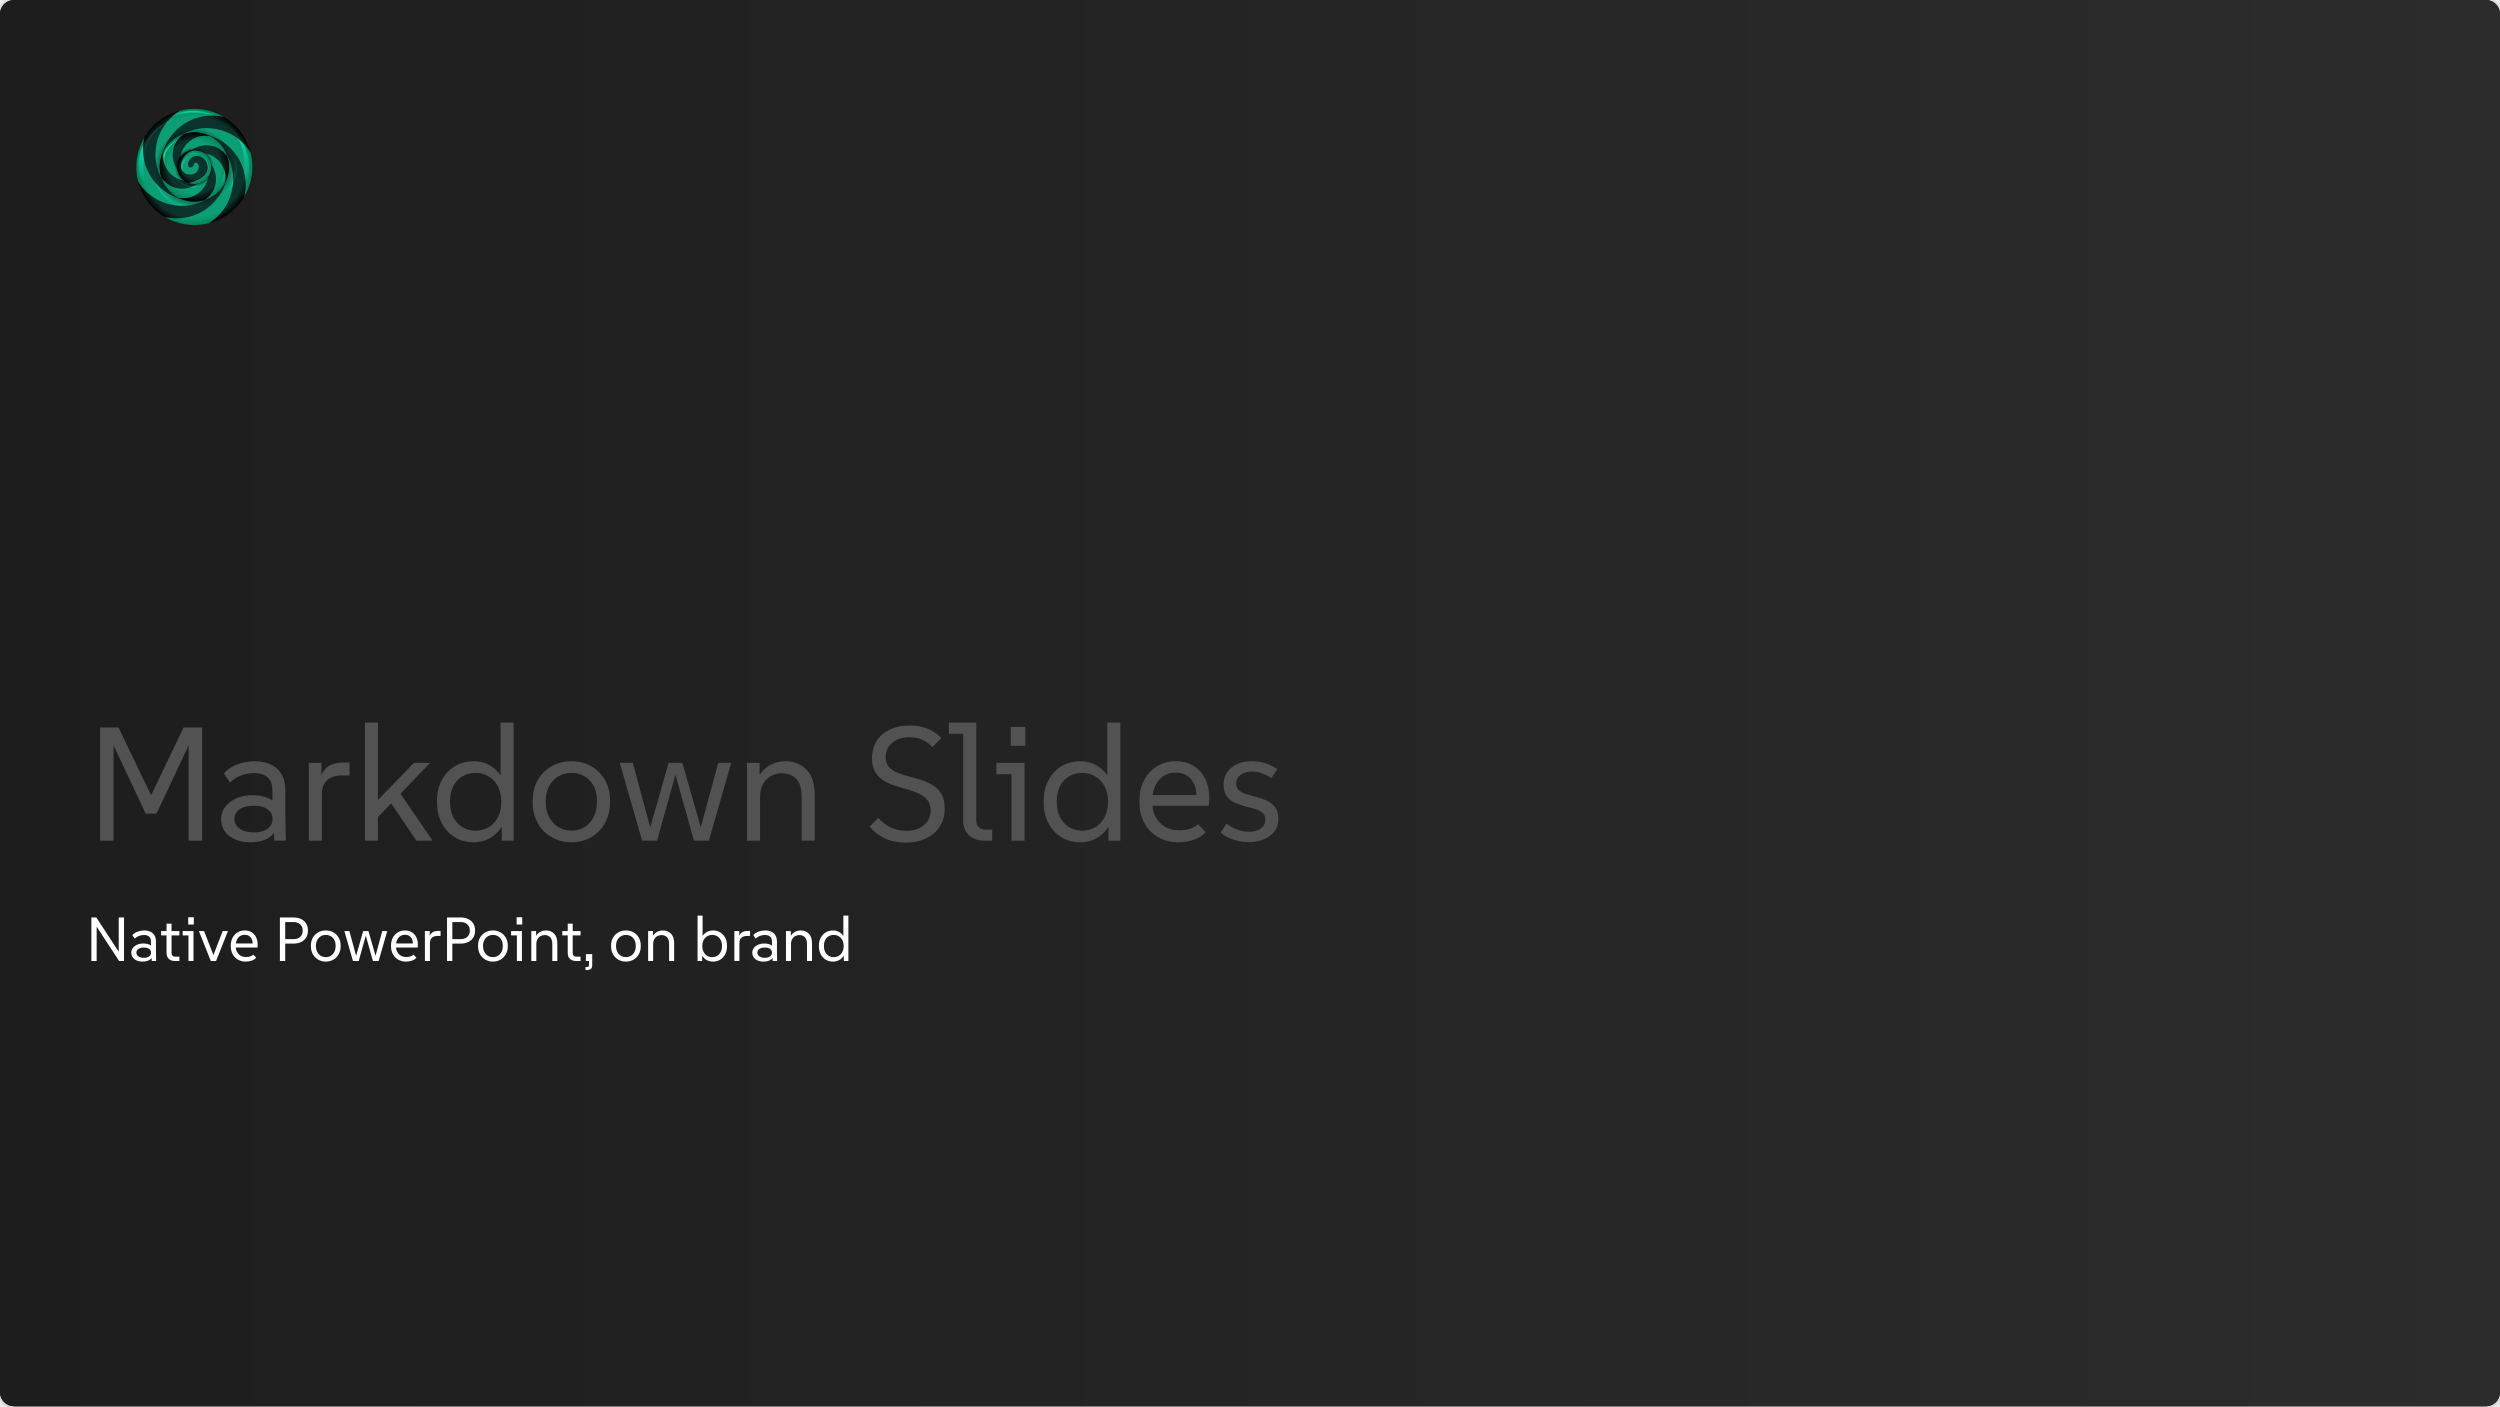
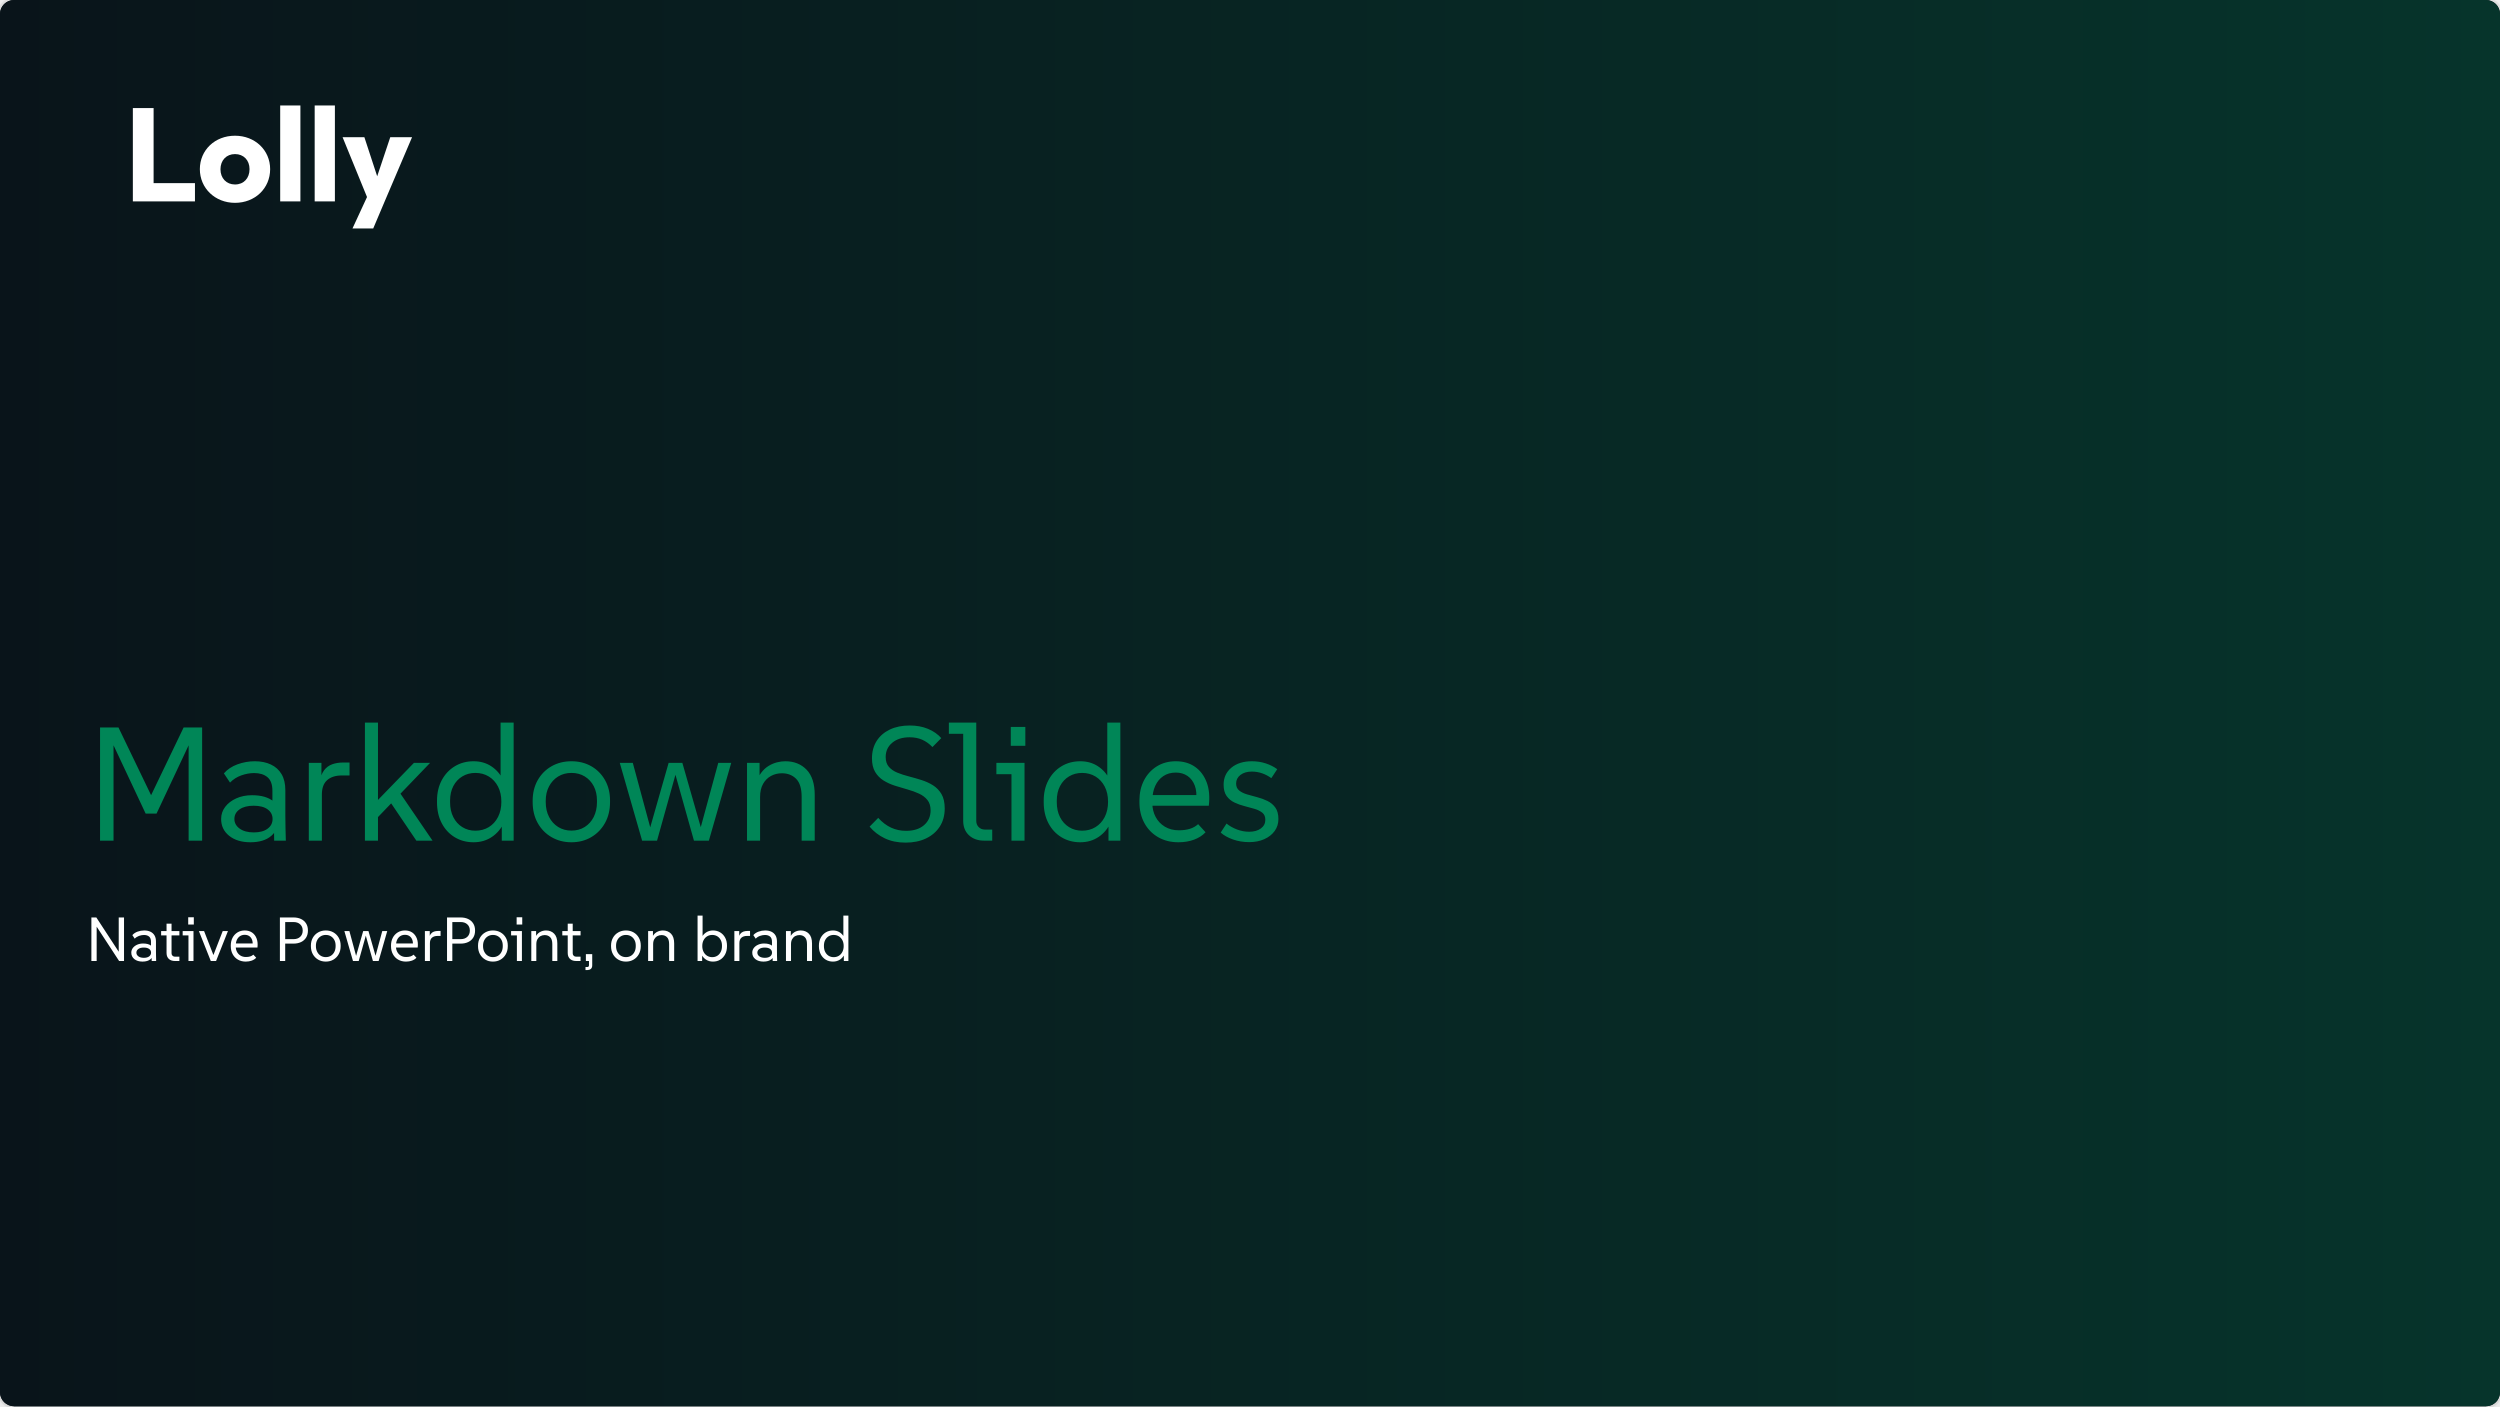
<svg xmlns="http://www.w3.org/2000/svg" width="1065.312" height="599.234" viewBox="0 0 1065.312 599.234">
  <defs>
-     <linearGradient id="svggrad-2" x1="0" x2="1065.312" y1="299.617" y2="299.617" gradientUnits="userSpaceOnUse">
-       <stop offset="0%" stop-color="#1d1d1d" />
-       <stop offset="100%" stop-color="#2c2c2c" />
+     <linearGradient id="b" x1="0" x2="1065.312" y1="299.617" y2="299.617" gradientUnits="userSpaceOnUse">
+       <stop offset="0%" stop-color="#09141a" />
+       <stop offset="100%" stop-color="#06342b" />
    </linearGradient>
-     <filter id="shadow-1" width="1093.312" height="627.234" x="-14" y="-13" filterUnits="userSpaceOnUse">
+     <filter id="a" width="1093.312" height="627.234" x="-14" y="-13" filterUnits="userSpaceOnUse">
      <feGaussianBlur in="SourceGraphic" stdDeviation="2" />
    </filter>
  </defs>
  <g>
    <g>
-       <rect width="1067.312" height="601.234" x="-1" y="-1" fill="rgba(0,0,0,0.06)" rx="7" ry="7" />
-       <rect width="1065.312" height="599.234" y="1" fill="rgba(0,0,0,0.12)" filter="url(#shadow-1)" rx="6" ry="6" />
-       <rect width="1065.312" height="599.234" fill="#030711" rx="6" ry="6" />
-       <rect width="1065.312" height="599.234" fill="url(#svggrad-2)" rx="6" ry="6" />
+       <rect width="1067.312" height="601.234" x="-1" y="-1" fill-opacity=".06" rx="7" ry="7" />
+       <rect width="1065.312" height="599.234" y="1" fill-opacity=".12" filter="url(#a)" rx="6" ry="6" />
+       <rect width="1065.312" height="599.234" fill="#09141a" rx="6" ry="6" />
+       <rect width="1065.312" height="599.234" fill="url(#b)" rx="6" ry="6" />
      <g>
        <g>
-           <path fill="#525252" d="M6 0v-48.23h7.85L29.1-16.57h-2.69l15.21-31.66h7.88V0h-5.75v-44.82l1.95.04-15.63 33.26h-4.63L9.8-44.78l1.95-.04V0zm74.2 0-.13-10.47-.62-1.86v-8.89q0-4.07-2.11-5.82-2.1-1.76-5.68-1.76-2.69 0-5.48 1t-4.79 3.06l-2.61-3.92q2.2-2.55 5.78-3.86 3.59-1.31 7.38-1.31 3.92 0 6.85 1.38 2.93 1.37 4.55 4.1 1.62 2.72 1.62 6.85v10.61q0 2.76.07 5.48T85.17 0zM70.08.69q-5.65 0-9.07-2.76-3.41-2.75-3.41-7.16 0-2.9 1.73-5.17 1.72-2.27 4.72-3.62 2.99-1.34 6.71-1.34 6 0 9.2 2.69 3.21 2.68 3.21 7.02h-1.04q0 4.9-3.17 7.62T70.08.69m1.44-4.2q3.79 0 5.89-1.59 2.11-1.58 2.11-4.13t-2.11-4.1q-2.1-1.55-5.96-1.55-3.79 0-5.99 1.55-2.21 1.55-2.21 4.1 0 2.48 2.24 4.1t6.03 1.62M94.96 0v-33.14h5.38v8.47l-.76-.08q.47-3.35 1.87-5.2t3.5-2.6q2.09-.74 4.56-.74h2.81v5.51h-3.23q-4.04 0-6.3 1.99-2.26 1.98-2.26 6.15V0zm26.87-7.33-.37-6.95 18.29-18.86h6.89zM118.87 0v-50.3h5.57V0zm21.92 0L128.3-18.49l4.21-3.74L147.68 0zm24.37.69q-4.5 0-8.04-2.16-3.53-2.15-5.53-5.99-2-3.83-2-8.91v-.65q0-4.97 2.03-8.76 2.04-3.79 5.57-5.92 3.52-2.13 8-2.13 4.27 0 7.53 2.14 3.26 2.15 5.03 5.78l-1.07 1.3V-50.3h5.57V0h-5.06v-8.98l1.02 1.11q-1.83 4-5.22 6.28-3.38 2.28-7.83 2.28m.78-4.93q3.22 0 5.72-1.53t3.93-4.31q1.42-2.78 1.42-6.48 0-3.73-1.42-6.48-1.43-2.76-3.93-4.29t-5.72-1.53q-3.1 0-5.55 1.48-2.45 1.47-3.84 4.12t-1.39 6.24v.65q0 3.64 1.39 6.37t3.84 4.24q2.45 1.52 5.55 1.52M206.87.69q-4.74 0-8.49-2.19-3.75-2.18-5.89-6.03t-2.14-8.87v-.61q0-4.94 2.14-8.74 2.14-3.79 5.89-5.94 3.75-2.14 8.49-2.14t8.46 2.12q3.71 2.13 5.85 5.91 2.14 3.77 2.14 8.67v.73q0 5.02-2.14 8.87t-5.85 6.03Q211.61.69 206.87.69m0-4.97q3.22 0 5.67-1.54t3.83-4.28q1.38-2.75 1.38-6.3v-.73q0-3.47-1.38-6.1t-3.83-4.13-5.67-1.5q-3.18 0-5.65 1.52t-3.88 4.19q-1.42 2.67-1.42 6.14v.61q0 3.55 1.42 6.3 1.41 2.74 3.88 4.28t5.65 1.54M236.99 0l-9.52-33.14h5.55l7.97 29.48-1.12.01 8.42-29.49h5.85l8.42 29.41-1.12-.01 8-29.4h5.52L265.44 0h-6.36l-8.83-31.44h1.89L243.35 0zm44.7 0v-33.14h5.35v8.95h-1.5q.77-2.84 2.16-4.7 1.4-1.86 3.18-2.95t3.64-1.54q1.87-.45 3.47-.45 5.6 0 9.08 3.59 3.47 3.59 3.47 10.76V0h-5.57v-18.66q0-5.34-2.36-7.7-2.36-2.35-6.04-2.35-2.55 0-4.66 1.14-2.11 1.15-3.38 3.39-1.27 2.25-1.27 5.6V0zm67.57.84q-5.05 0-8.89-1.84t-6.44-4.97l3.67-3.73q2.56 2.82 5.5 4.17t6.37 1.35q4.86 0 7.65-2.42 2.8-2.42 2.8-6.29 0-2.74-1.36-4.43-1.36-1.7-3.59-2.72-2.22-1.03-4.88-1.77t-5.32-1.59q-2.66-.84-4.89-2.22-2.22-1.38-3.58-3.64t-1.36-5.8q0-4.29 2-7.43 1.99-3.13 5.62-4.86 3.62-1.72 8.47-1.72 4.32 0 7.77 1.43t5.67 3.95l-3.76 3.81q-2.01-2.08-4.38-3.13-2.36-1.04-5.34-1.04-4.62 0-7.41 2.33-2.8 2.33-2.8 6.1 0 2.61 1.37 4.18 1.38 1.57 3.6 2.47 2.23.91 4.92 1.6t5.38 1.55q2.69.85 4.92 2.25 2.22 1.4 3.6 3.75 1.37 2.35 1.37 6.11 0 4.44-2.11 7.71-2.1 3.27-5.86 5.06-3.75 1.78-8.71 1.78M382.73 0q-3.99 0-6.46-2.3-2.46-2.3-2.46-6.18v-39.53l2.49 2.49h-8.59v-4.78h11.67v41.91q0 1.58 1.04 2.62 1.04 1.05 2.62 1.05h3.14V0zm11.65 0v-30.81l2.49 2.49h-8.92v-4.82h12V0zm-.29-40.42v-8.03h6.2v8.03zM423.69.69q-4.51 0-8.04-2.16-3.53-2.15-5.53-5.99-2-3.83-2-8.91v-.65q0-4.97 2.03-8.76t5.56-5.92 8.01-2.13q4.27 0 7.53 2.14 3.26 2.15 5.03 5.78l-1.07 1.3V-50.3h5.57V0h-5.06v-8.98l1.01 1.11q-1.83 4-5.21 6.28T423.69.69m.78-4.93q3.22 0 5.72-1.53t3.93-4.31q1.42-2.78 1.42-6.48 0-3.73-1.42-6.48-1.43-2.76-3.93-4.29t-5.72-1.53q-3.1 0-5.55 1.48-2.45 1.47-3.84 4.12t-1.39 6.24v.65q0 3.64 1.39 6.37t3.84 4.24q2.45 1.52 5.55 1.52M465.52.69q-4.9 0-8.65-2.17-3.76-2.17-5.86-6.03t-2.1-8.89v-.69q0-4.82 1.93-8.58 1.93-3.75 5.44-5.96 3.52-2.2 8.13-2.2 4.76 0 8.14 2.34 3.37 2.34 4.99 6.58t.93 10.03h-25.56v-4.55h22.53l-2.41 2.41q.48-3.72-.52-6.41-1-2.68-3.1-4.13t-5-1.45q-3.1 0-5.34 1.52-2.24 1.51-3.44 4.17-1.21 2.65-1.21 6.23v1.24q0 3.1 1.38 5.72t3.93 4.17 5.99 1.55q2.62 0 4.65-.62 2.04-.62 3.55-2l3.17 3.45q-1.93 2.06-4.92 3.17-3 1.1-6.65 1.1m30.14-.06q-3.67 0-6.88-1.13-3.21-1.12-5.24-2.94l2.49-3.84q1.89 1.54 4.45 2.52 2.57.97 5.18.97 3.08 0 4.99-1.4 1.91-1.41 1.91-3.69 0-1.99-1.29-3.03-1.29-1.03-3.31-1.64-2.03-.6-4.29-1.17t-4.29-1.54q-2.02-.97-3.31-2.75-1.29-1.79-1.29-4.87 0-4.42 3.29-7.19 3.3-2.76 8.79-2.76 3.13 0 5.9.92 2.78.92 4.87 2.46l-2.52 3.82q-1.74-1.29-3.85-2.04-2.11-.76-4.46-.76-2.97 0-4.83 1.42t-1.86 3.67q0 1.92 1.3 2.97t3.36 1.66q2.05.6 4.35 1.2t4.35 1.6 3.35 2.81q1.31 1.81 1.31 4.93 0 2.88-1.61 5.08-1.6 2.21-4.41 3.46-2.8 1.26-6.45 1.26" transform="translate(36.63,358.22)" />
+           <path fill="#008657" d="M6 0v-48.23h7.85L29.1-16.57h-2.69l15.21-31.66h7.88V0h-5.75v-44.82l1.95.04-15.63 33.26h-4.63L9.8-44.78l1.95-.04V0zm74.2 0-.13-10.47-.62-1.86v-8.89q0-4.07-2.11-5.82-2.1-1.76-5.68-1.76-2.69 0-5.48 1t-4.79 3.06l-2.61-3.92q2.2-2.55 5.78-3.86 3.59-1.31 7.38-1.31 3.92 0 6.85 1.38 2.93 1.37 4.55 4.1 1.62 2.72 1.62 6.85v10.61q0 2.76.07 5.48T85.17 0zM70.08.69q-5.65 0-9.07-2.76-3.41-2.75-3.41-7.16 0-2.9 1.73-5.17 1.72-2.27 4.72-3.62 2.99-1.34 6.71-1.34 6 0 9.2 2.69 3.21 2.68 3.21 7.02h-1.04q0 4.9-3.17 7.62T70.08.69m1.44-4.2q3.79 0 5.89-1.59 2.11-1.58 2.11-4.13t-2.11-4.1q-2.1-1.55-5.96-1.55-3.79 0-5.99 1.55-2.21 1.55-2.21 4.1 0 2.48 2.24 4.1t6.03 1.62M94.96 0v-33.14h5.38v8.47l-.76-.08q.47-3.35 1.87-5.2t3.5-2.6q2.09-.74 4.56-.74h2.81v5.51h-3.23q-4.04 0-6.3 1.99-2.26 1.98-2.26 6.15V0zm26.87-7.33-.37-6.95 18.29-18.86h6.89zM118.87 0v-50.3h5.57V0zm21.92 0L128.3-18.49l4.21-3.74L147.68 0zm24.37.69q-4.5 0-8.04-2.16-3.53-2.15-5.53-5.99-2-3.83-2-8.91v-.65q0-4.97 2.03-8.76 2.04-3.79 5.57-5.92 3.52-2.13 8-2.13 4.27 0 7.53 2.14 3.26 2.15 5.03 5.78l-1.07 1.3V-50.3h5.57V0h-5.06v-8.98l1.02 1.11q-1.83 4-5.22 6.28-3.38 2.28-7.83 2.28m.78-4.93q3.22 0 5.72-1.53t3.93-4.31q1.42-2.78 1.42-6.48 0-3.73-1.42-6.48-1.43-2.76-3.93-4.29t-5.72-1.53q-3.1 0-5.55 1.48-2.45 1.47-3.84 4.12t-1.39 6.24v.65q0 3.64 1.39 6.37t3.84 4.24q2.45 1.52 5.55 1.52M206.87.69q-4.74 0-8.49-2.19-3.75-2.18-5.89-6.03t-2.14-8.87v-.61q0-4.94 2.14-8.74 2.14-3.79 5.89-5.94 3.75-2.14 8.49-2.14t8.46 2.12q3.71 2.13 5.85 5.91 2.14 3.77 2.14 8.67v.73q0 5.02-2.14 8.87t-5.85 6.03Q211.61.69 206.87.69m0-4.97q3.22 0 5.67-1.54t3.83-4.28q1.38-2.75 1.38-6.3v-.73q0-3.47-1.38-6.1t-3.83-4.13-5.67-1.5q-3.18 0-5.65 1.52t-3.88 4.19q-1.42 2.67-1.42 6.14v.61q0 3.55 1.42 6.3 1.41 2.74 3.88 4.28t5.65 1.54M236.99 0l-9.52-33.14h5.55l7.97 29.48-1.12.01 8.42-29.49h5.85l8.42 29.41-1.12-.01 8-29.4h5.52L265.44 0h-6.36l-8.83-31.44h1.89L243.35 0zm44.7 0v-33.14h5.35v8.95h-1.5q.77-2.84 2.16-4.7 1.4-1.86 3.18-2.95t3.64-1.54q1.87-.45 3.47-.45 5.6 0 9.08 3.59 3.47 3.59 3.47 10.76V0h-5.57v-18.66q0-5.34-2.36-7.7-2.36-2.35-6.04-2.35-2.55 0-4.66 1.14-2.11 1.15-3.38 3.39-1.27 2.25-1.27 5.6V0zm67.57.84q-5.05 0-8.89-1.84t-6.44-4.97l3.67-3.73q2.56 2.82 5.5 4.17t6.37 1.35q4.86 0 7.65-2.42 2.8-2.42 2.8-6.29 0-2.74-1.36-4.43-1.36-1.7-3.59-2.72-2.22-1.03-4.88-1.77t-5.32-1.59q-2.66-.84-4.89-2.22-2.22-1.38-3.58-3.64t-1.36-5.8q0-4.29 2-7.43 1.99-3.13 5.62-4.86 3.62-1.72 8.47-1.72 4.32 0 7.77 1.43t5.67 3.95l-3.76 3.81q-2.01-2.08-4.38-3.13-2.36-1.04-5.34-1.04-4.62 0-7.41 2.33-2.8 2.33-2.8 6.1 0 2.61 1.37 4.18 1.38 1.57 3.6 2.47 2.23.91 4.92 1.6t5.38 1.55q2.69.85 4.92 2.25 2.22 1.4 3.6 3.75 1.37 2.35 1.37 6.11 0 4.44-2.11 7.71-2.1 3.27-5.86 5.06-3.75 1.78-8.71 1.78M382.73 0q-3.99 0-6.46-2.3-2.46-2.3-2.46-6.18v-39.53l2.49 2.49h-8.59v-4.78h11.67v41.91q0 1.58 1.04 2.62 1.04 1.05 2.62 1.05h3.14V0zm11.65 0v-30.81l2.49 2.49h-8.92v-4.82h12V0zm-.29-40.42v-8.03h6.2v8.03zM423.69.69q-4.51 0-8.04-2.16-3.53-2.15-5.53-5.99-2-3.83-2-8.91v-.65q0-4.97 2.03-8.76t5.56-5.92 8.01-2.13q4.27 0 7.53 2.14 3.26 2.15 5.03 5.78l-1.07 1.3V-50.3h5.57V0h-5.06v-8.98l1.01 1.11q-1.83 4-5.21 6.28T423.69.69m.78-4.93q3.22 0 5.72-1.53t3.93-4.31q1.42-2.78 1.42-6.48 0-3.73-1.42-6.48-1.43-2.76-3.93-4.29t-5.72-1.53q-3.1 0-5.55 1.48-2.45 1.47-3.84 4.12t-1.39 6.24v.65q0 3.64 1.39 6.37t3.84 4.24q2.45 1.52 5.55 1.52M465.52.69q-4.9 0-8.65-2.17-3.76-2.17-5.86-6.03t-2.1-8.89v-.69q0-4.82 1.93-8.58 1.93-3.75 5.44-5.96 3.52-2.2 8.13-2.2 4.76 0 8.14 2.34 3.37 2.34 4.99 6.58t.93 10.03h-25.56v-4.55h22.53l-2.41 2.41q.48-3.72-.52-6.41-1-2.68-3.1-4.13t-5-1.45q-3.1 0-5.34 1.52-2.24 1.51-3.44 4.17-1.21 2.65-1.21 6.23v1.24q0 3.1 1.38 5.72t3.93 4.17 5.99 1.55q2.62 0 4.65-.62 2.04-.62 3.55-2l3.17 3.45q-1.93 2.06-4.92 3.17-3 1.1-6.65 1.1m30.14-.06q-3.67 0-6.88-1.13-3.21-1.12-5.24-2.94l2.49-3.84q1.89 1.54 4.45 2.52 2.57.97 5.18.97 3.08 0 4.99-1.4 1.91-1.41 1.91-3.69 0-1.99-1.29-3.03-1.29-1.03-3.31-1.64-2.03-.6-4.29-1.17t-4.29-1.54q-2.02-.97-3.31-2.75-1.29-1.79-1.29-4.87 0-4.42 3.29-7.19 3.3-2.76 8.79-2.76 3.13 0 5.9.92 2.78.92 4.87 2.46l-2.52 3.82q-1.74-1.29-3.85-2.04-2.11-.76-4.46-.76-2.97 0-4.83 1.42t-1.86 3.67q0 1.92 1.3 2.97t3.36 1.66q2.05.6 4.35 1.2t4.35 1.6 3.35 2.81q1.31 1.81 1.31 4.93 0 2.88-1.61 5.08-1.6 2.21-4.41 3.46-2.8 1.26-6.45 1.26" transform="translate(36.63,358.22)" />
        </g>
      </g>
      <g>
        <g>
          <path fill="#fff" d="M2.31 0v-18.55h2.11L14.85-2.58l-.89.17v-16.14h2.26V0h-2.1L3.73-15.89l.83-.16V0zm25.7 0-.06-4.03-.24-.71v-3.42q0-1.56-.8-2.24-.81-.68-2.19-.68-1.03 0-2.11.39-1.07.38-1.84 1.18l-1-1.51q.84-.98 2.22-1.49 1.38-.5 2.84-.5 1.51 0 2.63.53 1.13.53 1.75 1.58.62 1.04.62 2.63v4.08q0 1.06.03 2.11T29.91 0zm-3.9.26q-2.17 0-3.48-1.05-1.31-1.06-1.31-2.76 0-1.11.66-1.99.66-.87 1.81-1.39 1.16-.52 2.59-.52 2.3 0 3.53 1.04 1.24 1.03 1.24 2.7h-.4q0 1.88-1.22 2.93Q26.31.26 24.11.26m.56-1.61q1.45 0 2.26-.61t.81-1.59-.81-1.58q-.81-.59-2.29-.59-1.46 0-2.3.59-.85.6-.85 1.58 0 .95.86 1.58.86.62 2.32.62M37.85 0q-.65 0-1.28-.18t-1.13-.59q-.5-.4-.8-1.05t-.3-1.58v-12.5h2.13v12.65q0 .61.41 1.01t1 .4h1.93V0zm-5.82-10.89v-1.85h7.78v1.85zM43.68 0v-11.85l.96.96h-3.43v-1.85h4.61V0zm-.11-15.54v-3.09h2.39v3.09zM53.19 0l-5.07-12.74h2.22l4.4 11.31h-.85l4.38-11.31h2.23L55.45 0zm14.9.26q-1.88 0-3.32-.83-1.45-.83-2.25-2.32-.81-1.48-.81-3.42v-.26q0-1.86.74-3.3t2.09-2.29q1.36-.85 3.13-.85 1.83 0 3.13.9t1.92 2.53.36 3.86h-9.83v-1.75h8.66l-.93.93q.19-1.44-.2-2.47-.38-1.03-1.19-1.59-.81-.55-1.92-.55-1.19 0-2.05.58t-1.33 1.6q-.46 1.02-.46 2.4v.48q0 1.19.53 2.2.53 1 1.51 1.6.98.59 2.3.59 1.01 0 1.79-.23.78-.24 1.37-.77l1.22 1.32q-.75.8-1.9 1.22t-2.56.42M82.64 0v-18.55h5.75q1.87 0 3.26.66 1.38.66 2.16 1.91.78 1.24.78 3.02 0 1.74-.78 2.99-.78 1.26-2.16 1.91-1.39.66-3.26.66H83.7v-1.91h4.8q1.73 0 2.79-.99 1.07-1 1.07-2.66 0-1.67-1.07-2.65-1.06-.98-2.79-.98h-4.55l.95-.89V0zm19.56.26q-1.82 0-3.26-.84T96.67-2.9q-.82-1.48-.82-3.41v-.23q0-1.9.82-3.36.83-1.46 2.27-2.28 1.44-.83 3.26-.83 1.83 0 3.25.82 1.43.82 2.25 2.27.83 1.45.83 3.33v.28q0 1.93-.83 3.41-.82 1.48-2.25 2.32-1.42.84-3.25.84m0-1.91q1.24 0 2.18-.59t1.47-1.65q.53-1.05.53-2.42v-.28q0-1.33-.53-2.34t-1.47-1.59-2.18-.58q-1.22 0-2.17.59-.95.58-1.49 1.61-.55 1.02-.55 2.36v.23q0 1.37.55 2.42.54 1.06 1.49 1.65t2.17.59M113.78 0l-3.66-12.74h2.14l3.06 11.33-.43.01 3.24-11.34h2.25l3.24 11.31-.43-.01 3.07-11.3h2.12L124.72 0h-2.44l-3.4-12.09h.73L116.23 0zm22.59.26q-1.88 0-3.32-.83-1.45-.83-2.25-2.32-.81-1.48-.81-3.42v-.26q0-1.86.74-3.3t2.09-2.29 3.13-.85q1.83 0 3.13.9 1.29.9 1.92 2.53.62 1.63.36 3.86h-9.83v-1.75h8.66l-.93.93q.19-1.44-.2-2.47-.38-1.03-1.19-1.59-.81-.55-1.92-.55-1.19 0-2.05.58t-1.33 1.6q-.46 1.02-.46 2.4v.48q0 1.19.53 2.2.53 1 1.51 1.6.98.59 2.3.59 1.01 0 1.79-.23.78-.24 1.37-.77l1.22 1.32q-.75.8-1.9 1.22t-2.56.42m8.06-.26v-12.74h2.07v3.25l-.29-.03q.18-1.29.72-2t1.34-1q.81-.28 1.76-.28h1.08v2.12h-1.25q-1.55 0-2.42.76t-.87 2.37V0zm9.43 0v-18.55h5.75q1.87 0 3.26.66 1.38.66 2.16 1.91.78 1.24.78 3.02 0 1.74-.78 2.99-.78 1.26-2.16 1.91-1.39.66-3.26.66h-4.69v-1.91h4.8q1.73 0 2.79-.99 1.07-1 1.07-2.66 0-1.67-1.07-2.65-1.06-.98-2.79-.98h-4.55l.95-.89V0zm19.56.26q-1.82 0-3.26-.84t-2.27-2.32q-.82-1.48-.82-3.41v-.23q0-1.9.82-3.36.83-1.46 2.27-2.28 1.44-.83 3.26-.83 1.83 0 3.25.82 1.43.82 2.25 2.27.83 1.45.83 3.33v.28q0 1.93-.83 3.41-.82 1.48-2.25 2.32-1.42.84-3.25.84m0-1.91q1.24 0 2.18-.59.95-.59 1.48-1.65.53-1.05.53-2.42v-.28q0-1.33-.53-2.34t-1.48-1.59q-.94-.58-2.18-.58-1.22 0-2.17.59-.95.58-1.49 1.61-.55 1.02-.55 2.36v.23q0 1.37.55 2.42.54 1.06 1.49 1.65t2.17.59M183.63 0v-11.85l.96.96h-3.43v-1.85h4.61V0zm-.11-15.54v-3.09h2.39v3.09zM189.77 0v-12.74h2.05v3.44h-.57q.29-1.09.83-1.81.54-.71 1.22-1.13t1.4-.6q.72-.17 1.33-.17 2.16 0 3.49 1.38 1.34 1.38 1.34 4.14V0h-2.14v-7.18q0-2.05-.91-2.95-.91-.91-2.32-.91-.98 0-1.79.44t-1.3 1.3q-.49.87-.49 2.15V0zm19.04 0q-.66 0-1.29-.18t-1.13-.59q-.5-.4-.8-1.05t-.3-1.58v-12.5h2.13v12.65q0 .61.41 1.01t1 .4h1.93V0zm-5.83-10.89v-1.85h7.78v1.85zM213.03 0v-2.91h2.7v4.76q0 .56-.17.96-.18.4-.48.62-.31.23-.68.33-.37.11-.74.11h-.79v-1.3h.79q.35 0 .52-.21t.17-.53V0zm17.07.26q-1.83 0-3.27-.84t-2.26-2.32-.82-3.41v-.23q0-1.9.82-3.36t2.26-2.28q1.44-.83 3.27-.83 1.82 0 3.25.82t2.25 2.27.82 3.33v.28q0 1.93-.82 3.41t-2.25 2.32-3.25.84m0-1.91q1.23 0 2.18-.59.94-.59 1.47-1.65.53-1.05.53-2.42v-.28q0-1.33-.53-2.34t-1.47-1.59q-.95-.58-2.18-.58t-2.18.59q-.95.58-1.49 1.61-.54 1.02-.54 2.36v.23q0 1.37.54 2.42.54 1.06 1.49 1.65t2.18.59M239.55 0v-12.74h2.06v3.44h-.58q.3-1.09.83-1.81.54-.71 1.23-1.13.68-.42 1.4-.6.71-.17 1.33-.17 2.15 0 3.49 1.38t1.34 4.14V0h-2.15v-7.18q0-2.05-.9-2.95-.91-.91-2.32-.91-.98 0-1.8.44-.81.44-1.3 1.3-.49.87-.49 2.15V0zm27.64.26q-1.7 0-3.02-.87-1.31-.88-1.99-2.39l.39-.44V0h-1.95v-19.34h2.14v9.88l-.41-.5q.67-1.4 1.94-2.22 1.27-.83 2.89-.83 1.73 0 3.08.82t2.13 2.28q.77 1.45.77 3.37v.25q0 1.95-.77 3.42-.77 1.48-2.11 2.31-1.35.82-3.09.82m-.32-1.89q1.2 0 2.14-.58.94-.59 1.47-1.64.54-1.04.54-2.44v-.25q0-1.39-.54-2.4-.53-1.02-1.47-1.59t-2.14-.57q-1.21 0-2.18.59-.96.59-1.51 1.65t-.55 2.49.55 2.49q.55 1.07 1.51 1.66.97.59 2.18.59M276.3 0v-12.74h2.07v3.25l-.29-.03q.18-1.29.72-2t1.34-1q.81-.28 1.76-.28h1.08v2.12h-1.25q-1.55 0-2.42.76t-.87 2.37V0zm16.32 0-.05-4.03-.24-.71v-3.42q0-1.56-.81-2.24t-2.19-.68q-1.03 0-2.1.39-1.08.38-1.84 1.18l-1.01-1.51q.85-.98 2.23-1.49 1.37-.5 2.83-.5 1.51 0 2.64.53 1.12.53 1.75 1.58.62 1.04.62 2.63v4.08q0 1.06.02 2.11.03 1.05.06 2.08zm-3.9.26q-2.17 0-3.48-1.05-1.31-1.06-1.31-2.76 0-1.11.66-1.99.66-.87 1.82-1.39 1.15-.52 2.58-.52 2.3 0 3.54 1.04 1.23 1.03 1.23 2.7h-.4q0 1.88-1.22 2.93-1.22 1.04-3.42 1.04m.56-1.61q1.46 0 2.27-.61.8-.61.8-1.59t-.8-1.58q-.81-.59-2.3-.59-1.45 0-2.3.59-.85.6-.85 1.58 0 .95.86 1.58.86.62 2.32.62M298.29 0v-12.74h2.06v3.44h-.58q.3-1.09.84-1.81.53-.71 1.22-1.13.68-.42 1.4-.6.71-.17 1.33-.17 2.16 0 3.49 1.38 1.34 1.38 1.34 4.14V0h-2.14v-7.18q0-2.05-.91-2.95-.91-.91-2.32-.91-.98 0-1.8.44-.81.44-1.3 1.3-.48.87-.48 2.15V0zm20.03.26q-1.73 0-3.09-.82-1.36-.83-2.13-2.31-.77-1.47-.77-3.42v-.25q0-1.92.78-3.37.79-1.46 2.14-2.28 1.36-.82 3.08-.82 1.64 0 2.9.83 1.25.82 1.93 2.22l-.41.5v-9.88h2.14V0h-1.94v-3.45l.39.43q-.71 1.53-2.01 2.41-1.3.87-3.01.87m.3-1.89q1.24 0 2.2-.59t1.51-1.66q.55-1.06.55-2.49t-.55-2.49-1.51-1.65-2.2-.59q-1.19 0-2.14.57-.94.57-1.47 1.59-.54 1.01-.54 2.4v.25q0 1.4.54 2.44.53 1.05 1.47 1.64.95.58 2.14.58" transform="translate(36.63,409.5)" />
        </g>
      </g>
      <g>
        <g>
-           <svg id="svg46" width="52.422" height="52.422" x="56.594" y="44.938" preserveAspectRatio="xMidYMid meet" style="animation:go 3s ease infinite" viewBox="0 0 285.75 285.75">
-             <defs id="i1c4xinr-defs23">
-               <radialGradient id="i1c4xinr-k" cx="880.759" cy="708.563" r="30.665" fx="880.759" fy="708.563" gradientTransform="matrix(4.6 0 0 4.6 -3908.588 -3116.499)" gradientUnits="userSpaceOnUse" href="#i1c4xinr-a" />
-               <radialGradient id="i1c4xinr-l" cx="880.759" cy="708.563" r="104.651" fx="880.759" fy="708.563" gradientTransform="translate(-992.344 -770.4)scale(1.289)" gradientUnits="userSpaceOnUse" href="#i1c4xinr-b" />
-               <radialGradient id="i1c4xinr-m" cx="880.759" cy="708.563" r="30.665" fx="880.759" fy="708.563" gradientTransform="translate(-2464.807 -1954.987)scale(2.9607)" gradientUnits="userSpaceOnUse" href="#i1c4xinr-a" />
-               <radialGradient id="i1c4xinr-n" cx="880.759" cy="708.563" r="62.321" fx="880.759" fy="708.563" gradientTransform="translate(-992.344 -770.4)scale(1.289)" gradientUnits="userSpaceOnUse" href="#i1c4xinr-c" />
-               <radialGradient id="i1c4xinr-o" cx="880.759" cy="708.563" r="30.665" fx="880.759" fy="708.563" gradientTransform="translate(-1162.495 -907.287)scale(1.4821)" gradientUnits="userSpaceOnUse" href="#i1c4xinr-a" />
-               <radialGradient id="i1c4xinr-p" cx="880.759" cy="708.563" r="30.665" fx="880.759" fy="708.563" gradientTransform="translate(-992.344 -770.401)scale(1.289)" gradientUnits="userSpaceOnUse" href="#i1c4xinr-d" />
-               <radialGradient id="i1c4xinr-q" cx="185.5" cy="140.06" r="21.959" gradientTransform="matrix(1.0274 -.2742 .4957 1.857 -99.417 -67.432)" gradientUnits="userSpaceOnUse" href="#i1c4xinr-e" />
-               <radialGradient id="i1c4xinr-r" cx="134.04" cy="55.687" r="44.621" gradientTransform="matrix(.4818 0 0 .201 78.404 99.883)" gradientUnits="userSpaceOnUse" href="#i1c4xinr-f" />
-               <radialGradient id="i1c4xinr-D" cx="133.578" cy="55.41" r="44.621" fx="107821.34" fy="29802.447" gradientTransform="matrix(2.0599 -.891 .3412 .7887 -25.845 190.825)" gradientUnits="userSpaceOnUse" href="#i1c4xinr-g" />
-               <radialGradient id="i1c4xinr-x" cx="134.04" cy="55.687" r="44.621" gradientTransform="rotate(105.09 157.873 118.132)scale(1.3426 .5601)" gradientUnits="userSpaceOnUse" href="#i1c4xinr-f" />
-               <radialGradient id="i1c4xinr-A" cx="134.04" cy="55.687" r="44.621" gradientTransform="matrix(1.6527 0 0 .6895 -82.307 -22.216)" gradientUnits="userSpaceOnUse" href="#i1c4xinr-h" />
-               <radialGradient id="i1c4xinr-h" cx="134.04" cy="55.687" r="44.621" gradientTransform="matrix(3.3089 0 0 1.3804 -177.03 -56.743)" gradientUnits="userSpaceOnUse">
-                 <stop id="i1c4xinr-stop1" offset=".122" stop-color="#fff" />
-                 <stop id="i1c4xinr-stop2" offset="1" stop-color="#fff" stop-opacity="0" />
-               </radialGradient>
-               <radialGradient id="i1c4xinr-B" cx="134.04" cy="55.687" r="44.621" gradientTransform="matrix(-.7845 -.2551 .0877 -.3972 226.55 242.407)" gradientUnits="userSpaceOnUse" href="#i1c4xinr-f" />
-               <radialGradient id="i1c4xinr-C" cx="142.79" cy="98.641" r="44.621" gradientTransform="matrix(-2.6758 -.8841 .2991 -1.3766 432.77 441.768)" gradientUnits="userSpaceOnUse" href="#i1c4xinr-f" />
-               <radialGradient id="i1c4xinr-v" cx="133.578" cy="55.41" r="44.621" fx="107821.34" fy="29802.447" gradientTransform="matrix(2.0599 -.891 .3412 .7887 -25.845 190.825)" gradientUnits="userSpaceOnUse" href="#i1c4xinr-g" />
-               <linearGradient id="i1c4xinr-a">
-                 <stop id="i1c4xinr-stop3" offset="0" stop-opacity=".69" />
-                 <stop id="i1c4xinr-stop4" offset=".837" stop-opacity=".673" />
-                 <stop id="i1c4xinr-stop5" offset="1" stop-opacity="0" />
-               </linearGradient>
-               <linearGradient id="i1c4xinr-b">
-                 <stop id="i1c4xinr-stop6" offset="0" stop-color="#e3e3e3" style="stop-color:#0c322c;stop-opacity:1" />
-                 <stop id="i1c4xinr-stop7" offset=".875" stop-color="#f6f6f6" style="stop-color:#0c322c;stop-opacity:1" />
-                 <stop id="i1c4xinr-stop8" offset="1" stop-color="#6f6f6f" style="stop-color:#000;stop-opacity:1" />
-               </linearGradient>
-               <linearGradient id="i1c4xinr-c">
-                 <stop id="i1c4xinr-stop9" offset="0" stop-color="#cacaca" style="stop-color:#0c322c;stop-opacity:1" />
-                 <stop id="i1c4xinr-stop10" offset=".768" stop-color="#f6f6f6" style="stop-color:#0c322c;stop-opacity:1" />
-                 <stop id="i1c4xinr-stop11" offset="1" stop-color="#858585" style="stop-color:#000;stop-opacity:1" />
-               </linearGradient>
-               <linearGradient id="i1c4xinr-d">
-                 <stop id="i1c4xinr-stop12" offset="0" stop-color="#cacaca" style="stop-color:#0c322c;stop-opacity:1" />
-                 <stop id="i1c4xinr-stop13" offset=".687" stop-color="#eaeaea" style="stop-color:#0c322c;stop-opacity:1" />
-                 <stop id="i1c4xinr-stop14" offset="1" stop-color="#a6a6a6" style="stop-color:#000;stop-opacity:1" />
-               </linearGradient>
-               <linearGradient id="i1c4xinr-e">
-                 <stop id="i1c4xinr-stop15" offset=".476" stop-color="#fff" stop-opacity="0" />
-                 <stop id="i1c4xinr-stop16" offset=".654" stop-color="#fff" />
-               </linearGradient>
-               <linearGradient id="i1c4xinr-f">
-                 <stop id="i1c4xinr-stop17" offset="0" stop-color="#fff" />
-                 <stop id="i1c4xinr-stop18" offset="1" stop-color="#fff" stop-opacity="0" />
-               </linearGradient>
-               <linearGradient id="i1c4xinr-s" x1="-19.279" x2="-19.279" y1="48.713" y2="208.86" gradientTransform="translate(139.592 112.18)" gradientUnits="userSpaceOnUse" href="#i1c4xinr-f" />
-               <linearGradient id="i1c4xinr-u" x1="297.634" x2="450.179" y1="324.622" y2="154.152" gradientTransform="translate(12.44 11.846)scale(.4785)" gradientUnits="userSpaceOnUse" href="#i1c4xinr-j" />
-               <linearGradient id="i1c4xinr-j">
-                 <stop id="i1c4xinr-stop19" offset=".087" stop-color="#fff" stop-opacity="0" />
-                 <stop id="i1c4xinr-stop20" offset=".554" stop-color="#fff" />
-               </linearGradient>
-               <linearGradient id="i1c4xinr-g">
-                 <stop id="i1c4xinr-stop21" offset=".308" stop-color="#fff" />
-                 <stop id="i1c4xinr-stop22" offset="1" stop-color="#fff" stop-opacity="0" />
-               </linearGradient>
-               <linearGradient id="i1c4xinr-y" x1="-33.373" x2="-19.279" y1="49.632" y2="208.86" gradientUnits="userSpaceOnUse" href="#i1c4xinr-f" />
-               <linearGradient id="i1c4xinr-z" x1="-19.279" x2="-19.279" y1="48.713" y2="208.86" gradientUnits="userSpaceOnUse" href="#i1c4xinr-f" />
-               <filter id="i1c4xinr-t" width="1.018" height="1.01" x="-.009" y="-.005" color-interpolation-filters="sRGB">
-                 <feGaussianBlur id="i1c4xinr-feGaussianBlur22" stdDeviation=".375" />
-               </filter>
-               <filter id="i1c4xinr-w" width="1.02" height="1.119" x="-.01" y="-.06" color-interpolation-filters="sRGB">
-                 <feGaussianBlur id="i1c4xinr-feGaussianBlur23" stdDeviation=".707" />
-               </filter>
-             </defs>
-             <g id="i1c4xinr-g45">
-               <path id="i1c4xinr-path23" fill="url(#i1c4xinr-k)" d="M142.88 1.817A141.06 141.06 0 0 1 283.933 142.87 141.06 141.06 0 0 1 142.88 283.933 141.06 141.06 0 0 1 1.817 142.871 141.06 141.06 0 0 1 142.88 1.817" opacity=".3" />
-               <g id="i1c4xinr-g25" style="transform-origin:50% 50%;transform-box:fill-box;animation:lolly-spin 3s linear infinite">
-                 <path id="i1c4xinr-path24" fill="url(#i1c4xinr-l)" d="M142.876 7.989A134.887 134.887 0 0 0 7.99 142.874 134.887 134.887 0 0 0 142.876 277.76a134.887 134.887 0 0 0 134.885-134.887A134.887 134.887 0 0 0 142.876 7.989" />
-                 <path id="i1c4xinr-path25" fill="#008657" d="M142.876 7.989a135 135 0 0 0-33.605 4.252A119.3 119.3 0 0 0 87.57 29.407a119.34 119.34 0 0 0-18.971 144.048 80.3 80.3 0 0 1-6.05-30.581 80.3 80.3 0 0 1 6.186-30.901A119.34 119.34 0 0 1 184 23.533a119.3 119.3 0 0 1 27.485 3.21A134.9 134.9 0 0 0 142.876 7.99m29.079 44.623a119.34 119.34 0 0 0-59.597 15.958 80.3 80.3 0 0 1 30.518-6.022 80.3 80.3 0 0 1 30.871 6.176 119.34 119.34 0 0 1 88.47 115.274 119.3 119.3 0 0 1-3.442 27.74 134.9 134.9 0 0 0 18.986-68.864 135 135 0 0 0-4.252-33.603 119.3 119.3 0 0 0-17.166-21.702 119.34 119.34 0 0 0-84.388-34.957M26.975 74.015a134.9 134.9 0 0 0-18.986 68.859 135 135 0 0 0 4.251 33.597 119.3 119.3 0 0 0 17.17 21.71 119.34 119.34 0 0 0 143.982 18.996 80.3 80.3 0 0 1-30.516 6.024 80.3 80.3 0 0 1-30.899-6.18 119.34 119.34 0 0 1-88.443-115.27 119.3 119.3 0 0 1 3.44-27.736m190.177 38.277a80.3 80.3 0 0 1 6.05 30.582 80.3 80.3 0 0 1-6.18 30.896 119.34 119.34 0 0 1-115.27 88.446 119.3 119.3 0 0 1-27.495-3.215 134.9 134.9 0 0 0 68.62 18.76 135 135 0 0 0 33.596-4.252 119.3 119.3 0 0 0 21.71-17.168 119.34 119.34 0 0 0 18.97-144.049" style="mix-blend-mode:screen" />
-               </g>
-               <path id="i1c4xinr-path26" fill="url(#i1c4xinr-m)" d="M142.878 52.084a90.793 90.793 0 0 1 90.788 90.788 90.793 90.793 0 0 1-90.788 90.794 90.793 90.793 0 0 1-90.794-90.794 90.793 90.793 0 0 1 90.794-90.788" opacity=".6" />
-               <g id="i1c4xinr-g28" style="transform-origin:50% 50%;transform-box:fill-box;animation:lolly-spin 6s linear infinite">
-                 <path id="i1c4xinr-path27" fill="url(#i1c4xinr-n)" d="M220.464 163.666a80.326 80.326 0 0 1-98.378 56.799 80.326 80.326 0 0 1-56.801-98.379 80.326 80.326 0 0 1 98.381-56.8 80.326 80.326 0 0 1 56.798 98.38" />
-                 <path id="i1c4xinr-path28" fill="#008657" d="M214.185 179.852a57.95 57.95 0 0 0-6.56-40.723 57.95 57.95 0 0 0-41.68-28.346 39.53 39.53 0 0 1 15.935 25.722 57.95 57.95 0 0 1 9.428 49.505 57.95 57.95 0 0 1-24.153 33.435 80.33 80.33 0 0 0 47.03-39.593m5.271-60.873a80.33 80.33 0 0 0-39.607-47.415 57.95 57.95 0 0 0-40.72 6.56 57.95 57.95 0 0 0-28.218 41.504 39.53 39.53 0 0 1 25.618-15.716 57.95 57.95 0 0 1 49.481-9.47 57.95 57.95 0 0 1 33.446 24.537m-45.835 53.457a58 58 0 0 0 1.313-6.445 39.53 39.53 0 0 1-25.717 15.848 57.95 57.95 0 0 1-49.477 9.469 57.95 57.95 0 0 1-33.447-24.537 80.33 80.33 0 0 0 39.605 47.414 57.95 57.95 0 0 0 40.723-6.56 57.95 57.95 0 0 0 27-35.187zm-53.995 2.402a39.53 39.53 0 0 1-15.759-25.586v-.003a57.95 57.95 0 0 1-9.424-49.512 57.95 57.95 0 0 1 24.51-33.542 80.33 80.33 0 0 0-47.386 39.7 57.95 57.95 0 0 0 6.56 40.724 57.95 57.95 0 0 0 41.499 28.218z" style="mix-blend-mode:screen" />
-               </g>
-               <path id="i1c4xinr-path29" fill="url(#i1c4xinr-o)" fill-opacity=".8" d="M142.876 97.426a45.45 45.45 0 0 1 45.447 45.448 45.45 45.45 0 0 1-45.447 45.45 45.45 45.45 0 0 1-45.45-45.45 45.45 45.45 0 0 1 45.45-45.448" />
-               <g id="i1c4xinr-g31" style="transform-origin:50% 50%;transform-box:fill-box;animation:lolly-spin 9s linear infinite">
-                 <path id="i1c4xinr-path30" fill="url(#i1c4xinr-p)" d="M142.876 103.35a39.525 39.525 0 0 1 39.523 39.524 39.525 39.525 0 0 1-39.523 39.525 39.525 39.525 0 0 1-39.526-39.525 39.525 39.525 0 0 1 39.526-39.524" />
-                 <path id="i1c4xinr-path31" fill="#008657" d="M143.838 104.576c-14.54 0-31.592 16.58-31.931 35.539-.224 12.526 9.73 20.413 19.465 20.413 20.155 0 21.919-14.145 21.919-18.848 0-9.613-12.162-11.825-12.162-3.21 0 4.667-12.846 10.84-12.846-2.182 0-9.75 11.538-19.213 19.751-19.213 11.798 0 25.836 8.958 25.836 26.755 0 23.815-31.731 33.97-44.53 36.18a39.5 39.5 0 0 0 13.536 2.39 39.525 39.525 0 0 0 39.523-39.526 39.53 39.53 0 0 0-18.314-33.348c-6.044-3.278-13.037-4.95-20.247-4.95" style="mix-blend-mode:screen" />
-               </g>
-               <g id="i1c4xinr-g44" style="mix-blend-mode:overlay">
-                 <path id="i1c4xinr-path32" fill="#fff" fill-opacity=".444" d="M131.581 119.013c-17.621 8.806-18.467 29.11-12.983 44.163 0 0-6.741-2.235-6.741-20.462 0-15.502 15.412-23.7 19.724-23.7z" opacity=".684" />
-                 <path id="i1c4xinr-path33" fill="url(#i1c4xinr-q)" d="M158.294 119.812c13.905 0 24.005 26.715 12.15 37.498 8.823-21.547-7.673-34.605-12.15-37.498" opacity=".494" />
-                 <path id="i1c4xinr-path34" fill="url(#i1c4xinr-r)" fill-opacity=".444" d="M163.05 115.707s-8.268-5.927-19.91-5.927-19.909 6.762-19.909 6.762 10.485-4.758 19.91-4.758c9.424 0 19.909 3.923 19.909 3.923" />
-                 <path id="i1c4xinr-path35" fill="url(#i1c4xinr-s)" d="M212.735 130.585c-123.2 51.227-102.44 162.38-100.15 166.35l21.568 27.29c-10.163-43.135-6.36-62.042-6.36-85.5 0-72.01 84.937-108.14 84.937-108.14z" filter="url(#i1c4xinr-t)" transform="matrix(0.4785,0,0,0.4785,12.44,11.846)" />
-                 <path id="i1c4xinr-path36" fill="url(#i1c4xinr-u)" d="M211.987 115.969c23.414 34.157-6.325 95.686-57.128 102.418 65.736-30.996 62.2-80.718 57.128-102.418" opacity=".494" />
-                 <path id="i1c4xinr-path37" fill="url(#i1c4xinr-v)" fill-opacity=".444" d="M355.01 135.555c-45.941-31.356-119.43-36.009-170.26 3.57 50.94-25.56 101.02-34.337 170.26-3.57" filter="url(#i1c4xinr-w)" transform="matrix(0.4785,0,0,0.4785,12.44,11.846)" />
-                 <path id="i1c4xinr-path38" fill="url(#i1c4xinr-x)" fill-opacity=".444" d="M209.038 212.75c32.284-25.97 43.187-68.525 21.882-109.076 9.557 43.266 9.755 70.988-21.882 109.077" />
-                 <path id="i1c4xinr-path39" fill="url(#i1c4xinr-y)" d="M67.321 28.209c-123.2 51.227-96.614 152.57-94.324 156.54l15.134 19.63c-4.355-18.482-29.268-128.29 79.19-176.17" filter="url(#i1c4xinr-t)" transform="matrix(0.8626,0,0,0.8626,39.456,5.443)" />
-                 <path id="i1c4xinr-path40" fill="url(#i1c4xinr-z)" d="M73.143 18.405c-123.2 51.227-102.44 162.38-100.15 166.35l15.134 19.63c-4.355-18.482-26.817-135.03 85.012-185.98Z" filter="url(#i1c4xinr-t)" opacity=".583" transform="matrix(-0.8014557,-0.06758185,-0.06758185,0.8014557,256.7756,22.43898)" />
-                 <path id="i1c4xinr-path41" fill="url(#i1c4xinr-A)" fill-opacity=".6" d="M208.089 32.072C171.23 6.915 112.267 3.182 71.486 34.936c40.87-20.506 81.053-27.548 136.603-2.864" />
-                 <path id="i1c4xinr-path42" fill="url(#i1c4xinr-B)" fill-opacity=".444" d="M95.604 166.306c14.297 20.182 41.813 31.435 65.21 19.436-22.009 5.505-41.98 3.36-65.21-19.436" />
-                 <path id="i1c4xinr-path43" fill="url(#i1c4xinr-C)" fill-opacity=".444" d="M48.515 167.45c20.164 66.683 72.786 86.511 134.404 63.66-66.198 1.174-101.815 7.328-134.404-63.66" />
-                 <path id="i1c4xinr-path44" fill="url(#i1c4xinr-D)" fill-opacity=".444" d="M355.01 135.555c-45.941-31.356-119.43-36.009-170.26 3.57 50.94-25.56 101.02-34.337 170.26-3.57" filter="url(#i1c4xinr-w)" transform="matrix(0.4785,0,0,0.4785,12.44,11.846)" />
-               </g>
-             </g>
-             <style id="i1c4xinr-style46">@keyframes lolly-spin{to{transform:rotate(360deg)}}@keyframes go{0%,to{filter:hue-rotate(15deg)}50%{filter:hue-rotate(-15deg)}}</style>
+           <svg width="119.016" height="52.422" x="56.594" y="44.938" viewBox="0 0 44.725 19.706">
+             <path fill="#fff" d="M0 15.367h9.948v-2.921H3.323V.423H0Zm16.362.233c3.217 0 5.63-2.328 5.63-5.398 0-3.048-2.434-5.355-5.63-5.355-3.217 0-5.63 2.307-5.63 5.355s2.434 5.398 5.63 5.398m0-2.942c-1.376 0-2.328-.995-2.328-2.434s.952-2.435 2.328-2.435 2.328.974 2.328 2.413c0 1.46-.931 2.456-2.328 2.456m7.239 2.709h3.238V0h-3.238zm5.524 0h3.239V0h-3.239zm6.054 4.34h3.323l1.82-4.298L44.726 5.08h-3.492l-2.096 6.265-2.053-6.265h-3.492l3.915 9.589z" />
          </svg>
        </g>
      </g>
    </g>
  </g>
</svg>
